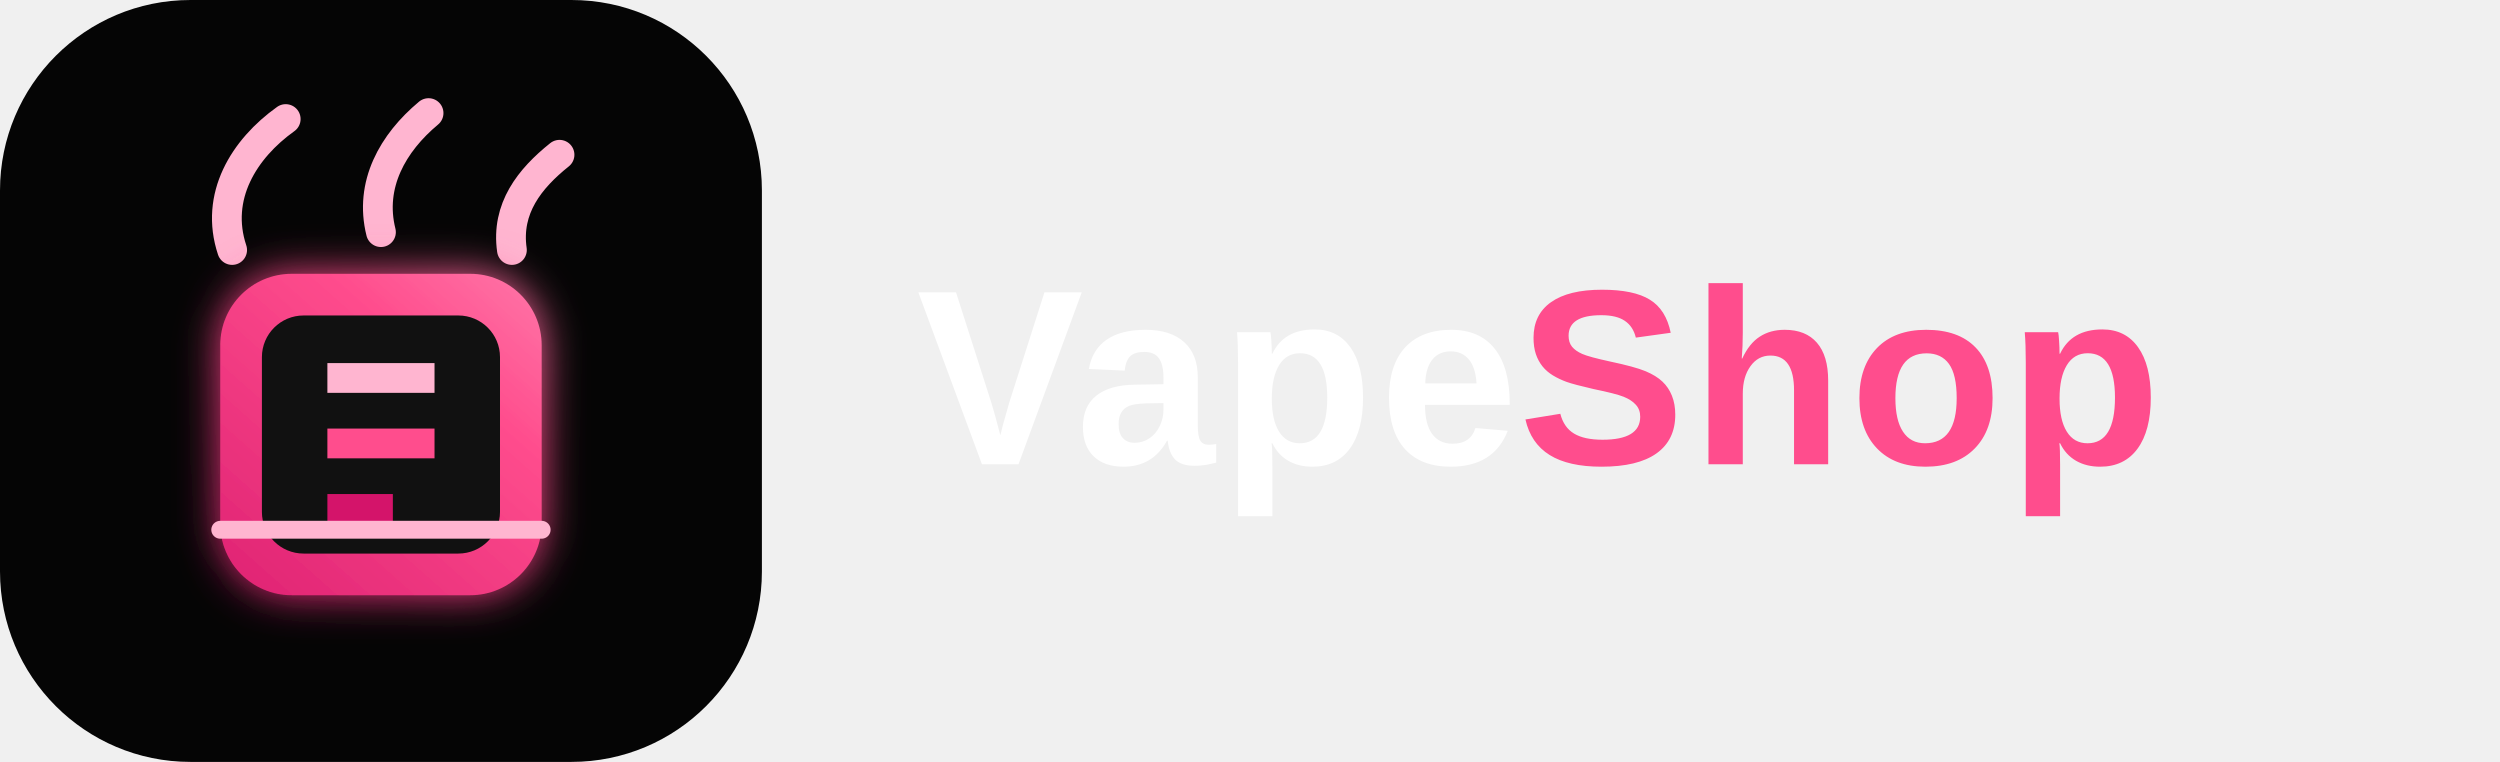
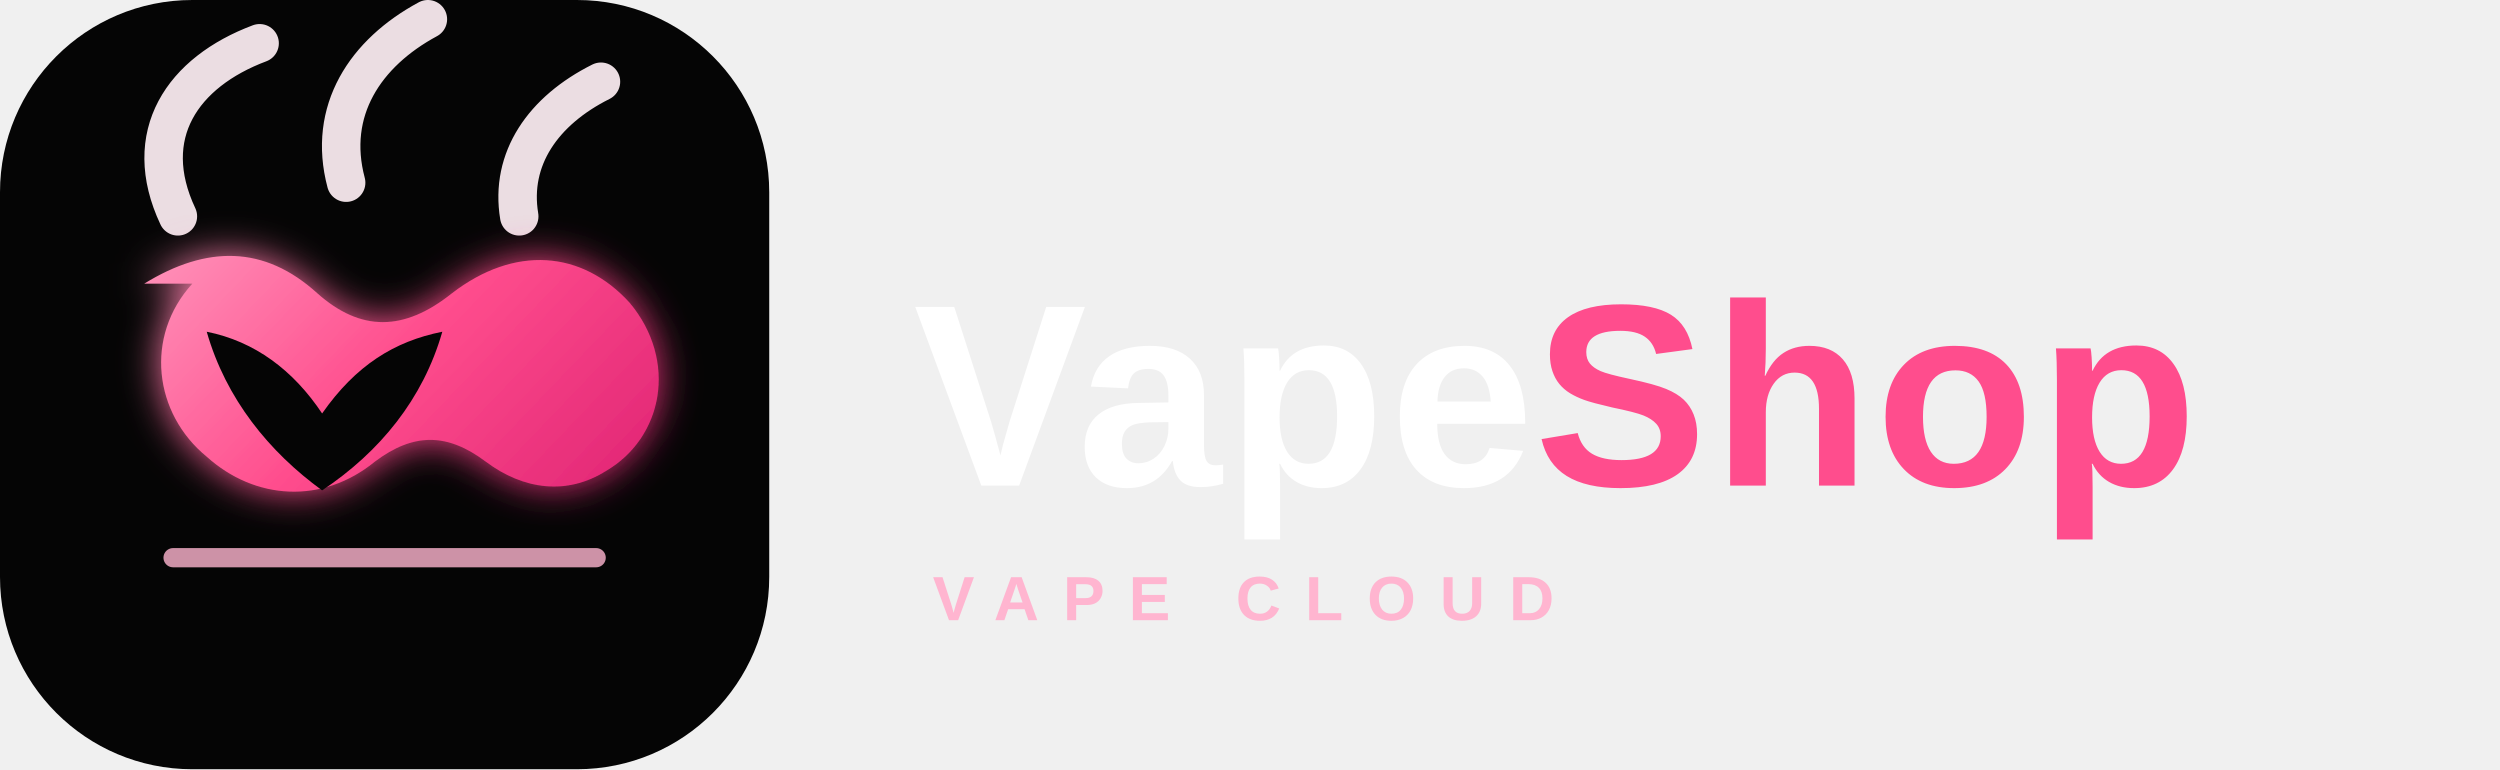
- <svg xmlns="http://www.w3.org/2000/svg" viewBox="0 0 420 128" role="img" aria-labelledby="title desc">
+ <svg xmlns="http://www.w3.org/2000/svg" viewBox="0 0 520 160" role="img" aria-labelledby="title desc">
  <defs>
-     <linearGradient id="glow" x1="20" y1="108" x2="105" y2="12" gradientUnits="userSpaceOnUse">
-       <stop stop-color="#d4146a" />
-       <stop offset=".55" stop-color="#ff4d8d" />
-       <stop offset="1" stop-color="#ffb5d0" />
+     <linearGradient id="pink" x1="20" y1="25" x2="135" y2="135" gradientUnits="userSpaceOnUse">
+       <stop stop-color="#ffb5d0" />
+       <stop offset=".5" stop-color="#ff4d8d" />
+       <stop offset="1" stop-color="#d4146a" />
    </linearGradient>
-     <filter id="softGlow" x="-35%" y="-35%" width="170%" height="170%">
-       <feGaussianBlur stdDeviation="3.5" result="blur" />
+     <filter id="glow" x="-35%" y="-35%" width="170%" height="170%">
+       <feGaussianBlur stdDeviation="4" result="blur" />
      <feMerge>
        <feMergeNode in="blur" />
        <feMergeNode in="SourceGraphic" />
      </feMerge>
    </filter>
  </defs>
-   <rect width="128" height="128" rx="32" fill="#050505" />
-   <path d="M39 42c-3-9 2-17 9-22M64 39c-2-8 2-15 8-20M86 42c-1-7 3-12 8-16" fill="none" stroke="#ffb5d0" stroke-linecap="round" stroke-width="5" />
-   <rect x="37" y="46" width="54" height="54" rx="12" fill="url(#glow)" filter="url(#softGlow)" />
-   <rect x="44" y="53" width="40" height="40" rx="7" fill="#111111" />
-   <path d="M55 61h18v5H55z" fill="#ffb5d0" />
-   <path d="M55 72h18v5H55z" fill="#ff4d8d" />
-   <path d="M55 83h11v5H55z" fill="#d4146a" />
-   <path d="M37 89h54" stroke="#ffb5d0" stroke-linecap="round" stroke-width="3" />
-   <text x="154" y="78" fill="#ffffff" font-family="Arial, sans-serif" font-size="42" font-weight="800" letter-spacing="1">Vape<tspan fill="#ff4d8d">Shop</tspan>
+   <rect width="160" height="160" rx="40" fill="#050505" />
+   <path d="M37 45c-8-17 1-30 17-36M72 38c-4-15 4-27 17-34M108 45c-2-12 5-22 17-28" fill="none" stroke="#fff0f5" stroke-linecap="round" stroke-width="8" opacity=".92" />
+   <path d="M30 59c13-8 25-8 36 2 9 8 18 8 28 0 13-10 27-9 37 2 10 12 7 28-5 35-8 5-17 4-25-2-8-6-15-6-23 0-11 9-25 8-35-1-11-9-13-25-3-36Z" fill="url(#pink)" filter="url(#glow)" />
+   <path d="M43 69c10 2 18 8 24 17 7-10 15-15 25-17-4 14-13 25-25 33-11-8-20-19-24-33Z" fill="#050505" />
+   <path d="M36 116h88" stroke="#ffb5d0" stroke-linecap="round" stroke-width="4" opacity=".8" />
+   <text x="190" y="101" fill="#ffffff" font-family="Arial, sans-serif" font-size="54" font-weight="800" letter-spacing="1">Vape<tspan fill="#ff4d8d">Shop</tspan>
  </text>
+   <text x="194" y="129" fill="#ffb5d0" font-family="Arial, sans-serif" font-size="13" font-weight="700" letter-spacing="5">VAPE CLOUD</text>
</svg>
